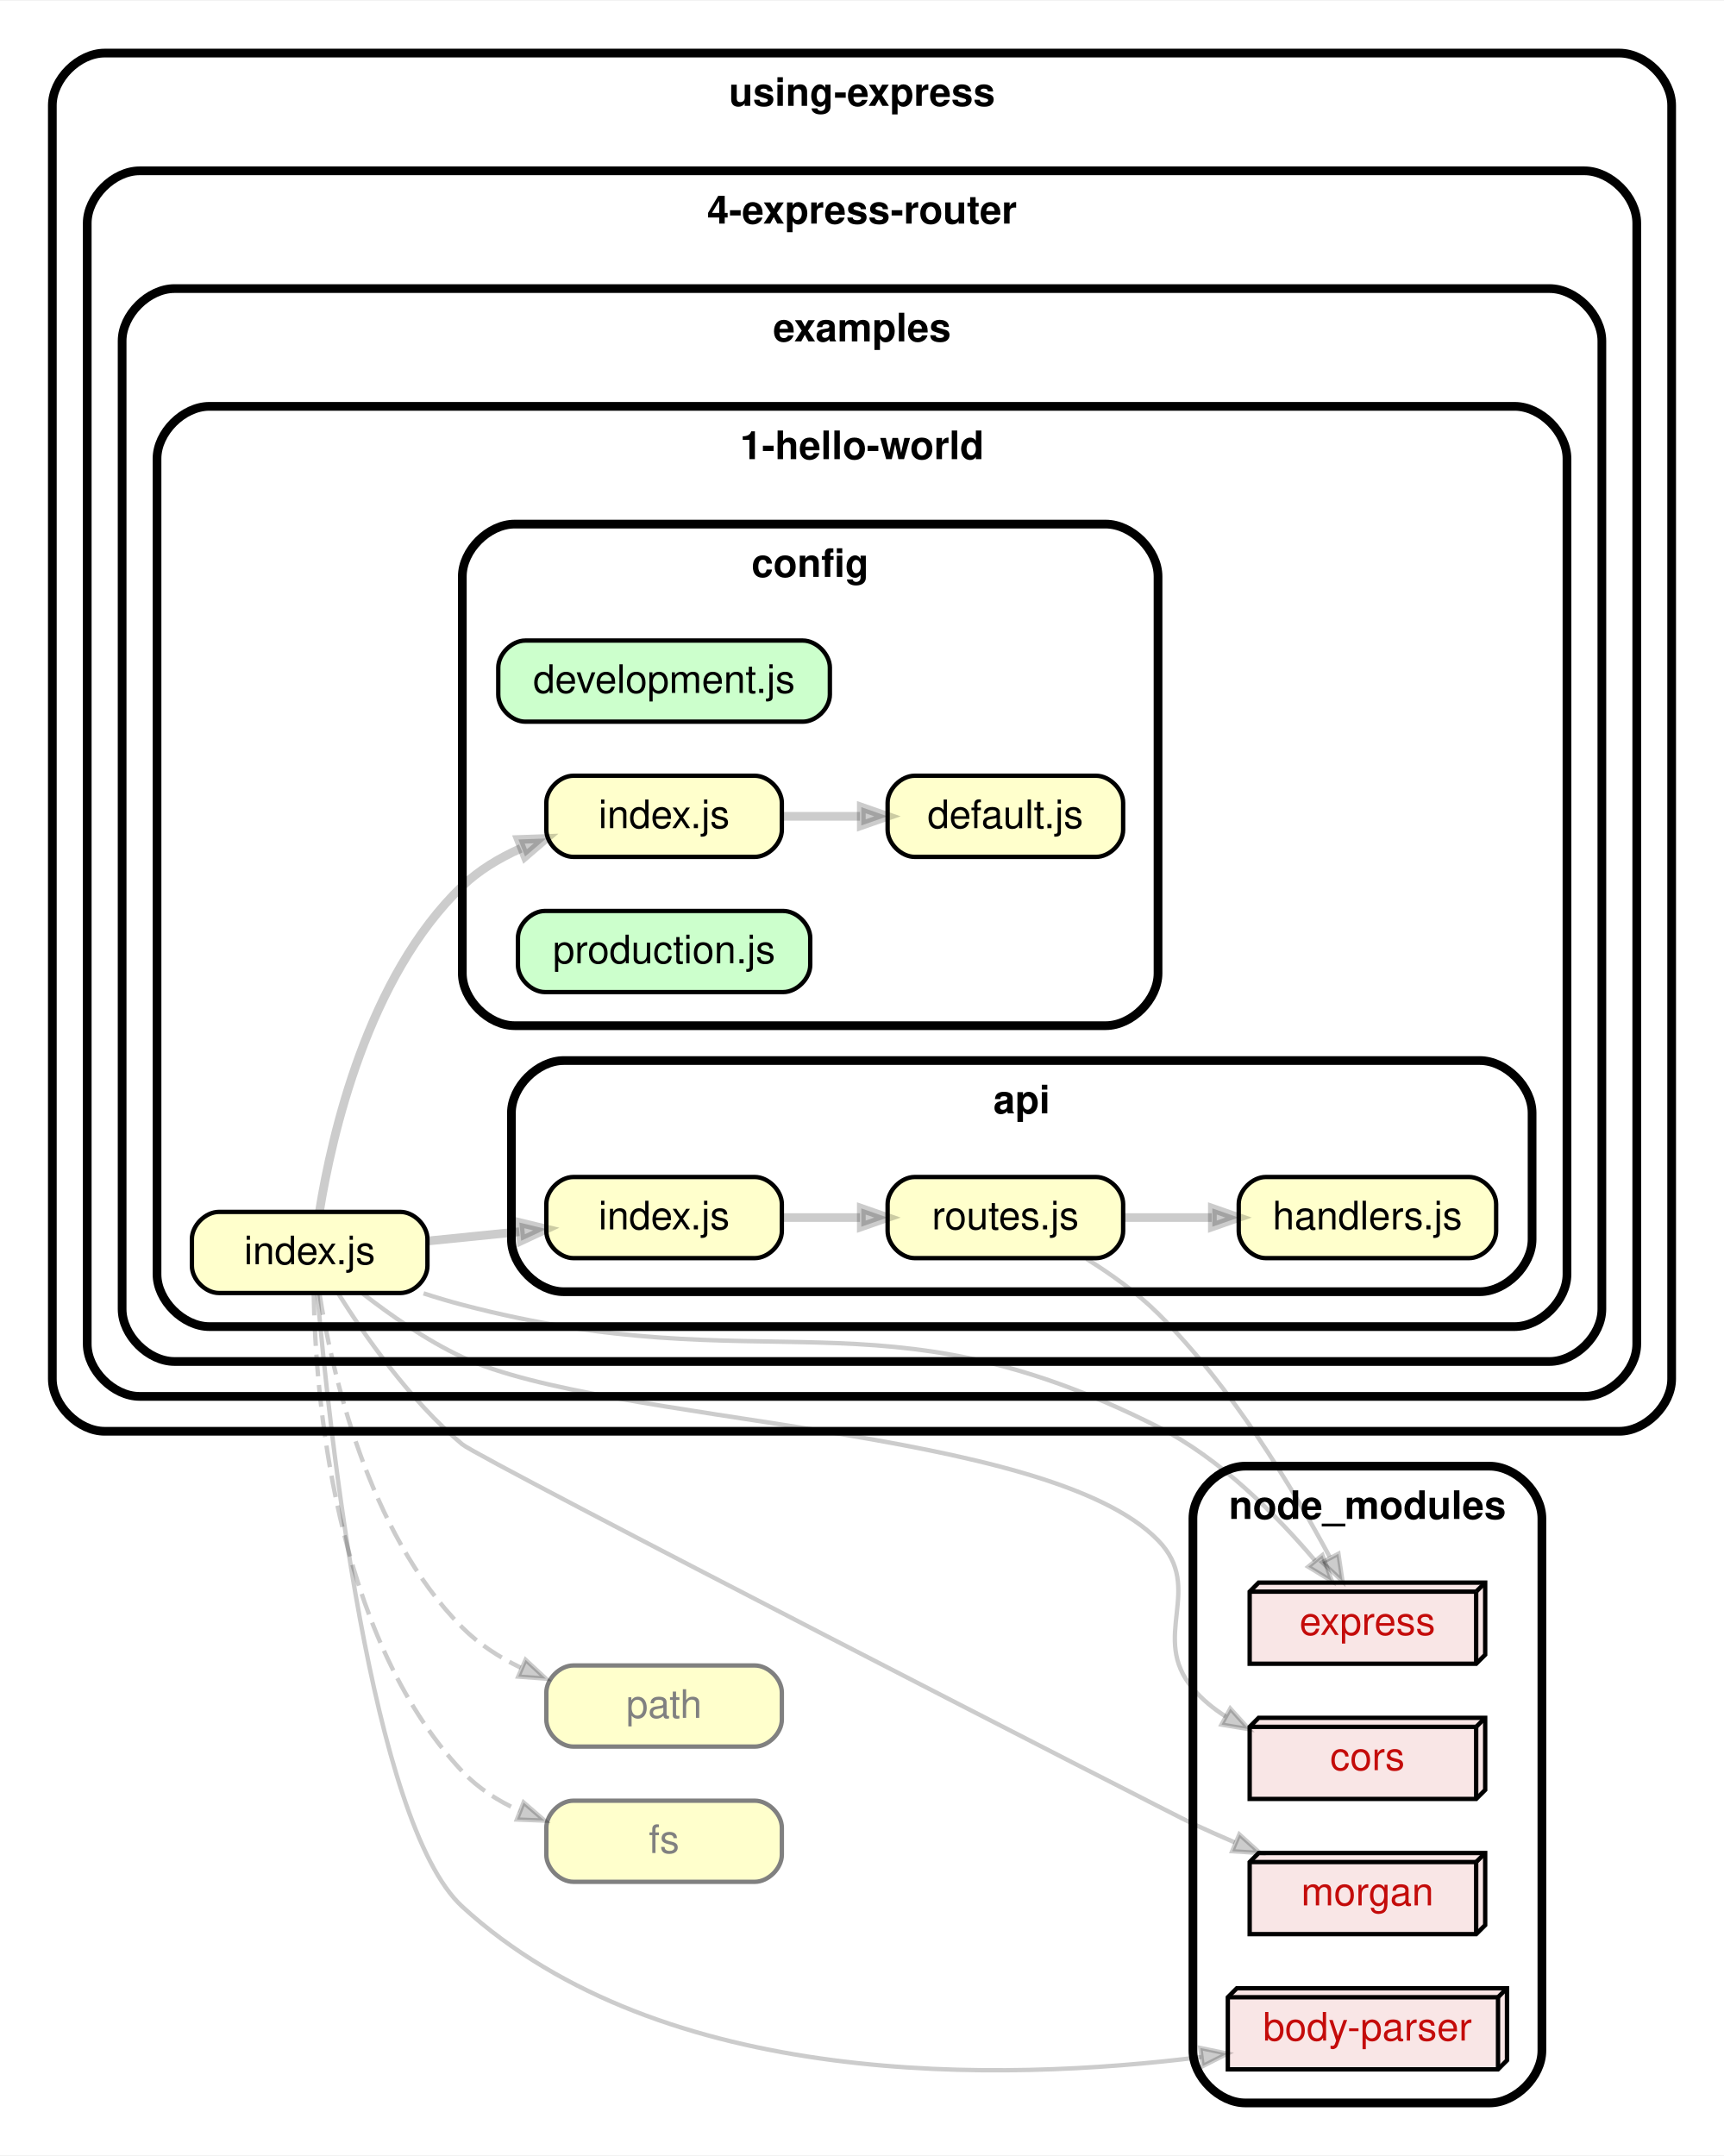
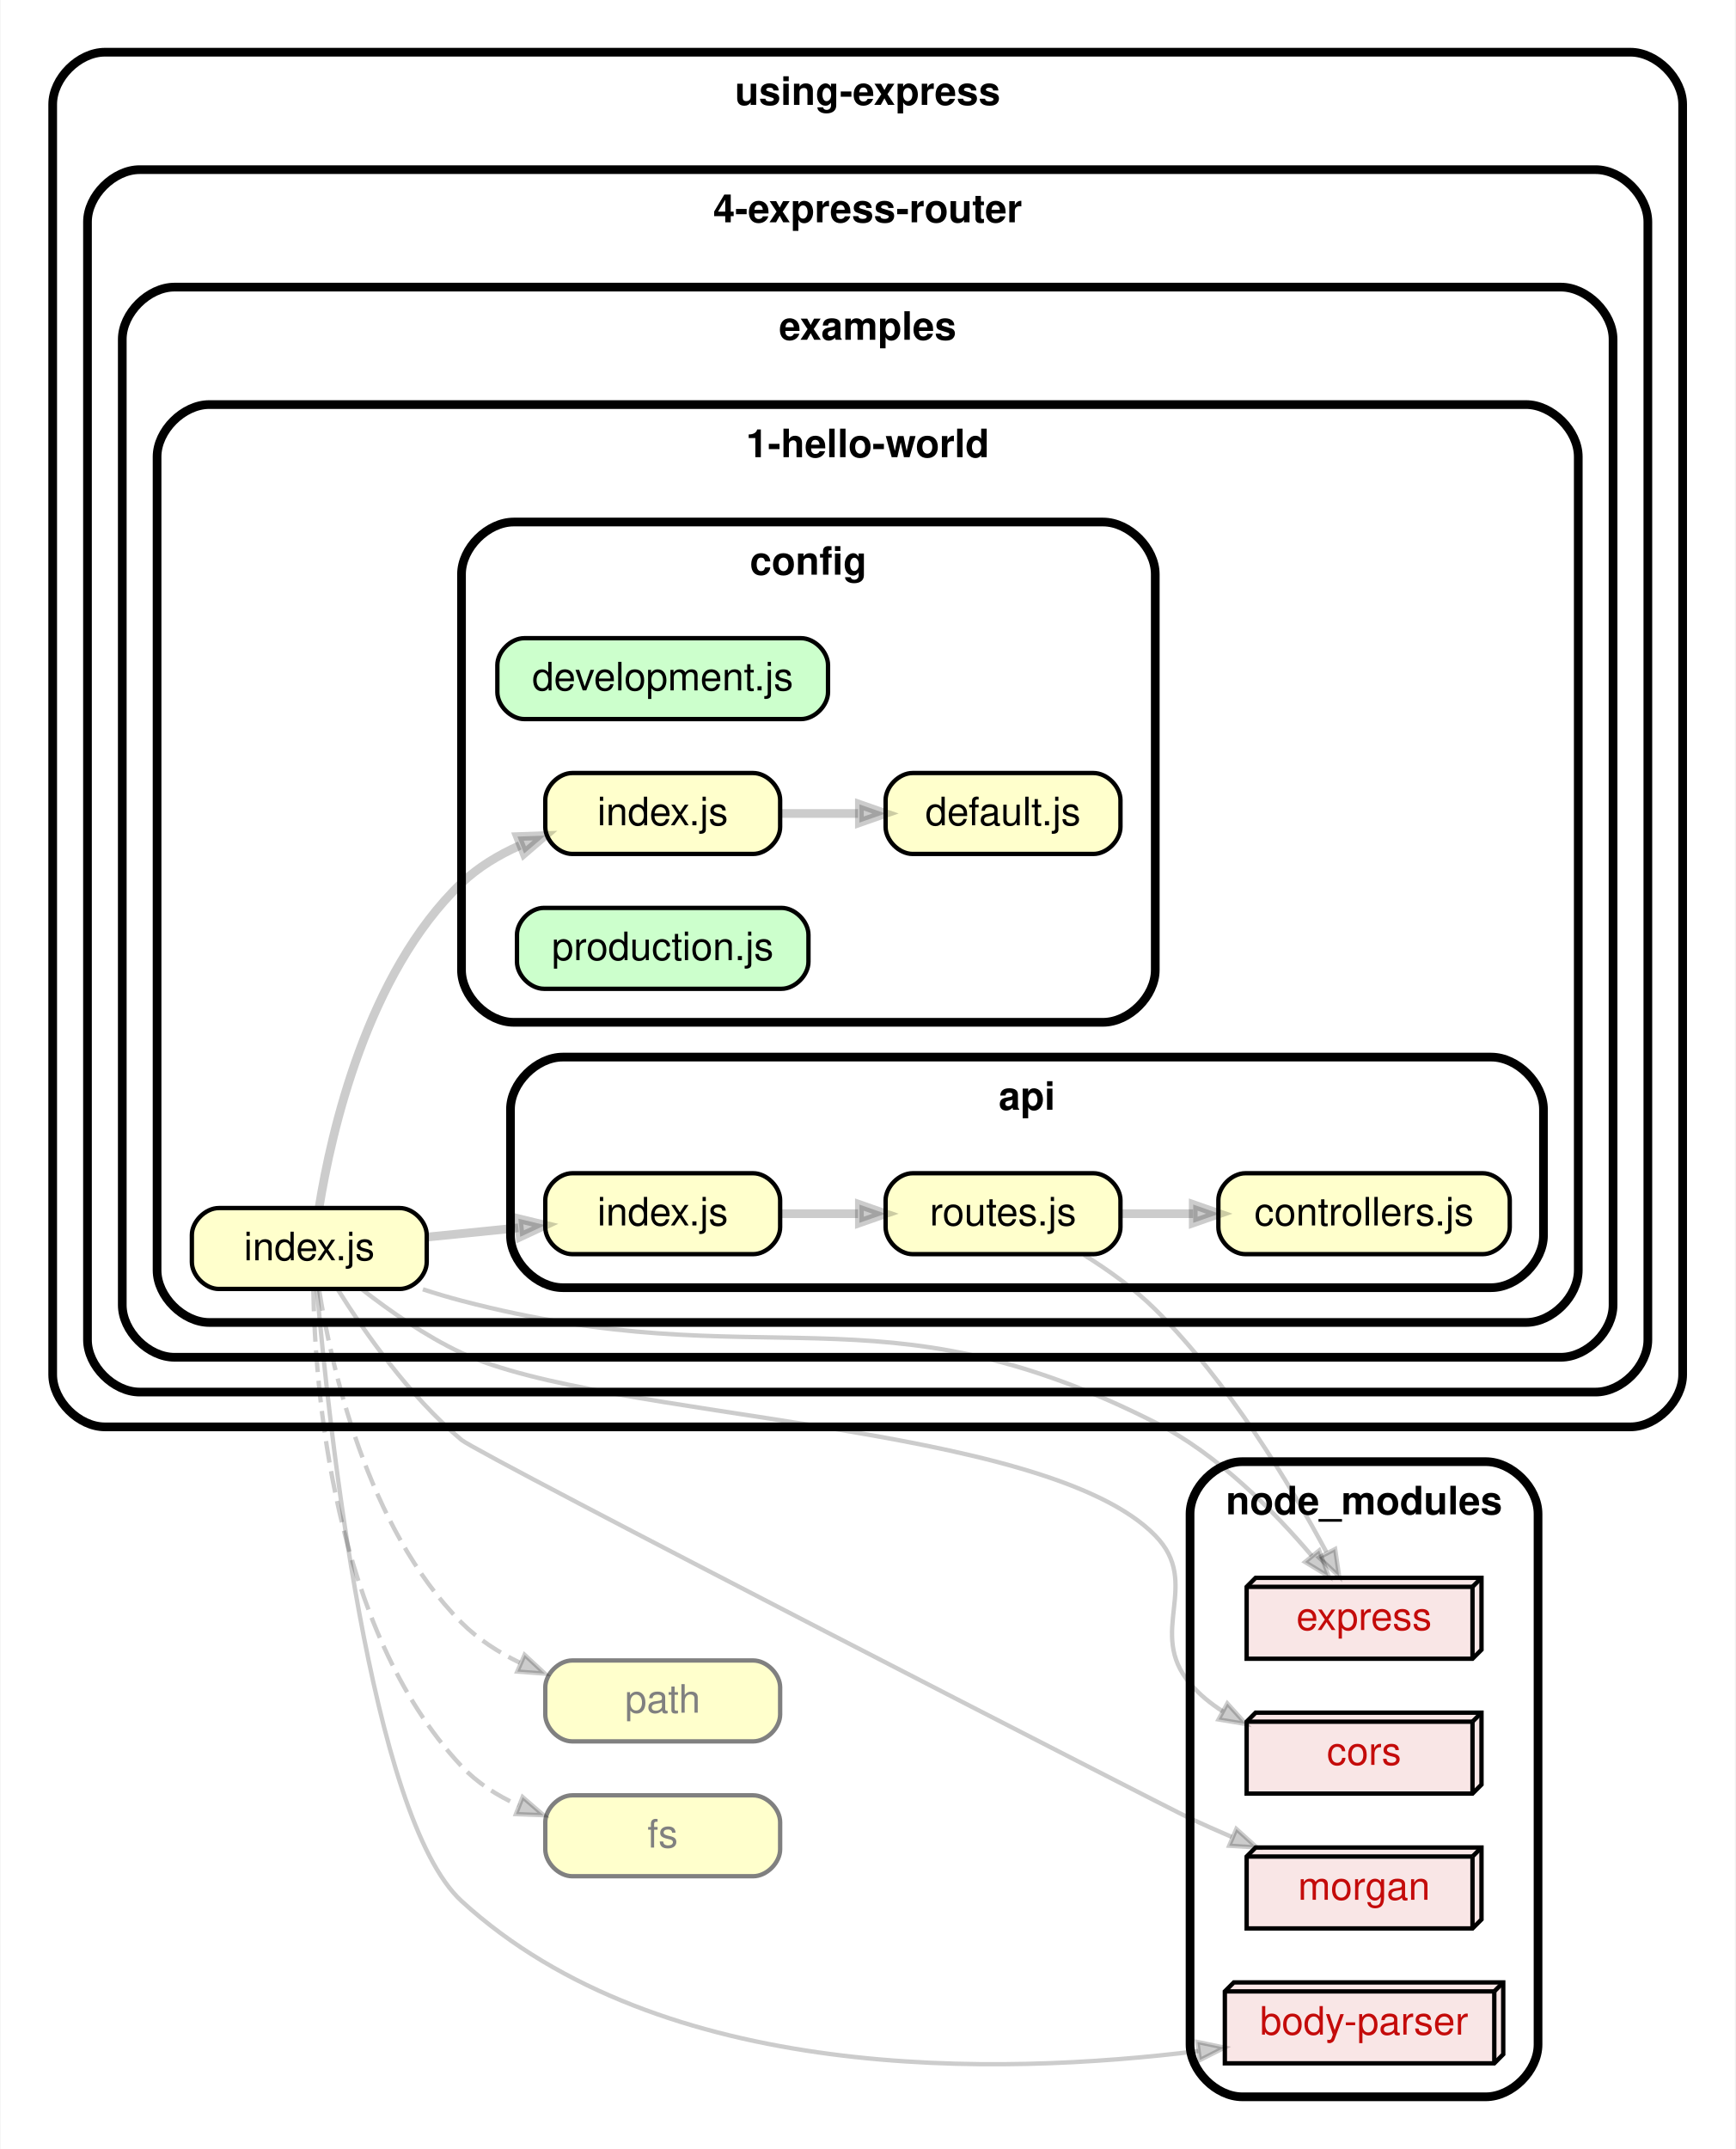
- <svg xmlns="http://www.w3.org/2000/svg" xmlns:xlink="http://www.w3.org/1999/xlink" width="395pt" height="494pt" viewBox="0.00 0.00 395.27 494.00">
+ <svg xmlns="http://www.w3.org/2000/svg" xmlns:xlink="http://www.w3.org/1999/xlink" width="399pt" height="494pt" viewBox="0.00 0.00 398.77 494.00">
  <g id="graph0" class="graph" transform="scale(1 1) rotate(0) translate(4 490)">
-     <polygon fill="white" stroke="transparent" points="-4,4 -4,-490 391.27,-490 391.27,4 -4,4" />
+     <polygon fill="white" stroke="transparent" points="-4,4 -4,-490 394.77,-490 394.77,4 -4,4" />
    <g id="clust1" class="cluster">
      <path fill="#ffffff" stroke="black" stroke-width="2" d="M281.51,-8C281.51,-8 337.52,-8 337.52,-8 343.52,-8 349.52,-14 349.52,-20 349.52,-20 349.52,-142 349.52,-142 349.52,-148 343.52,-154 337.52,-154 337.52,-154 281.51,-154 281.51,-154 275.51,-154 269.51,-148 269.51,-142 269.51,-142 269.51,-20 269.51,-20 269.51,-14 275.51,-8 281.51,-8" />
      <text text-anchor="middle" x="309.52" y="-141.9" font-family="Helvetica,sans-Serif" font-weight="bold" font-size="9.00">node_modules</text>
    </g>
    <g id="clust2" class="cluster">
-       <path fill="#ffffff" stroke="black" stroke-width="2" d="M20,-162C20,-162 367.27,-162 367.27,-162 373.27,-162 379.27,-168 379.27,-174 379.27,-174 379.27,-466 379.27,-466 379.27,-472 373.27,-478 367.27,-478 367.27,-478 20,-478 20,-478 14,-478 8,-472 8,-466 8,-466 8,-174 8,-174 8,-168 14,-162 20,-162" />
-       <text text-anchor="middle" x="193.64" y="-465.9" font-family="Helvetica,sans-Serif" font-weight="bold" font-size="9.00">using-express</text>
+       <path fill="#ffffff" stroke="black" stroke-width="2" d="M20,-162C20,-162 370.77,-162 370.77,-162 376.77,-162 382.77,-168 382.77,-174 382.77,-174 382.77,-466 382.77,-466 382.77,-472 376.77,-478 370.77,-478 370.77,-478 20,-478 20,-478 14,-478 8,-472 8,-466 8,-466 8,-174 8,-174 8,-168 14,-162 20,-162" />
+       <text text-anchor="middle" x="195.38" y="-465.9" font-family="Helvetica,sans-Serif" font-weight="bold" font-size="9.00">using-express</text>
    </g>
    <g id="clust3" class="cluster">
-       <path fill="#ffffff" stroke="black" stroke-width="2" d="M28,-170C28,-170 359.27,-170 359.27,-170 365.27,-170 371.27,-176 371.27,-182 371.27,-182 371.27,-439 371.27,-439 371.27,-445 365.27,-451 359.27,-451 359.27,-451 28,-451 28,-451 22,-451 16,-445 16,-439 16,-439 16,-182 16,-182 16,-176 22,-170 28,-170" />
-       <text text-anchor="middle" x="193.64" y="-438.9" font-family="Helvetica,sans-Serif" font-weight="bold" font-size="9.00">4-express-router</text>
+       <path fill="#ffffff" stroke="black" stroke-width="2" d="M28,-170C28,-170 362.77,-170 362.77,-170 368.77,-170 374.77,-176 374.77,-182 374.77,-182 374.77,-439 374.77,-439 374.77,-445 368.77,-451 362.77,-451 362.77,-451 28,-451 28,-451 22,-451 16,-445 16,-439 16,-439 16,-182 16,-182 16,-176 22,-170 28,-170" />
+       <text text-anchor="middle" x="195.38" y="-438.9" font-family="Helvetica,sans-Serif" font-weight="bold" font-size="9.00">4-express-router</text>
    </g>
    <g id="clust4" class="cluster">
-       <path fill="#ffffff" stroke="black" stroke-width="2" d="M36,-178C36,-178 351.27,-178 351.27,-178 357.27,-178 363.27,-184 363.27,-190 363.27,-190 363.27,-412 363.27,-412 363.27,-418 357.27,-424 351.27,-424 351.27,-424 36,-424 36,-424 30,-424 24,-418 24,-412 24,-412 24,-190 24,-190 24,-184 30,-178 36,-178" />
-       <text text-anchor="middle" x="193.64" y="-411.9" font-family="Helvetica,sans-Serif" font-weight="bold" font-size="9.00">examples</text>
+       <path fill="#ffffff" stroke="black" stroke-width="2" d="M36,-178C36,-178 354.77,-178 354.77,-178 360.77,-178 366.77,-184 366.77,-190 366.77,-190 366.77,-412 366.77,-412 366.77,-418 360.77,-424 354.77,-424 354.77,-424 36,-424 36,-424 30,-424 24,-418 24,-412 24,-412 24,-190 24,-190 24,-184 30,-178 36,-178" />
+       <text text-anchor="middle" x="195.38" y="-411.9" font-family="Helvetica,sans-Serif" font-weight="bold" font-size="9.00">examples</text>
    </g>
    <g id="clust5" class="cluster">
-       <path fill="#ffffff" stroke="black" stroke-width="2" d="M44,-186C44,-186 343.27,-186 343.27,-186 349.27,-186 355.27,-192 355.27,-198 355.27,-198 355.27,-385 355.27,-385 355.27,-391 349.27,-397 343.27,-397 343.27,-397 44,-397 44,-397 38,-397 32,-391 32,-385 32,-385 32,-198 32,-198 32,-192 38,-186 44,-186" />
-       <text text-anchor="middle" x="193.64" y="-384.9" font-family="Helvetica,sans-Serif" font-weight="bold" font-size="9.00">1-hello-world</text>
+       <path fill="#ffffff" stroke="black" stroke-width="2" d="M44,-186C44,-186 346.77,-186 346.77,-186 352.77,-186 358.77,-192 358.77,-198 358.77,-198 358.77,-385 358.77,-385 358.77,-391 352.77,-397 346.77,-397 346.77,-397 44,-397 44,-397 38,-397 32,-391 32,-385 32,-385 32,-198 32,-198 32,-192 38,-186 44,-186" />
+       <text text-anchor="middle" x="195.38" y="-384.9" font-family="Helvetica,sans-Serif" font-weight="bold" font-size="9.00">1-hello-world</text>
    </g>
    <g id="clust6" class="cluster">
-       <path fill="#ffffff" stroke="black" stroke-width="2" d="M125.26,-194C125.26,-194 335.27,-194 335.27,-194 341.27,-194 347.27,-200 347.27,-206 347.27,-206 347.27,-235 347.27,-235 347.27,-241 341.27,-247 335.27,-247 335.27,-247 125.26,-247 125.26,-247 119.26,-247 113.26,-241 113.26,-235 113.26,-235 113.26,-206 113.26,-206 113.26,-200 119.26,-194 125.26,-194" />
-       <text text-anchor="middle" x="230.26" y="-234.9" font-family="Helvetica,sans-Serif" font-weight="bold" font-size="9.00">api</text>
+       <path fill="#ffffff" stroke="black" stroke-width="2" d="M125.26,-194C125.26,-194 338.77,-194 338.77,-194 344.77,-194 350.77,-200 350.77,-206 350.77,-206 350.77,-235 350.77,-235 350.77,-241 344.77,-247 338.77,-247 338.77,-247 125.26,-247 125.26,-247 119.26,-247 113.26,-241 113.26,-235 113.26,-235 113.26,-206 113.26,-206 113.26,-200 119.26,-194 125.26,-194" />
+       <text text-anchor="middle" x="232.01" y="-234.9" font-family="Helvetica,sans-Serif" font-weight="bold" font-size="9.00">api</text>
    </g>
    <g id="clust7" class="cluster">
      <path fill="#ffffff" stroke="black" stroke-width="2" d="M114,-255C114,-255 249.51,-255 249.51,-255 255.51,-255 261.51,-261 261.51,-267 261.51,-267 261.51,-358 261.51,-358 261.51,-364 255.51,-370 249.51,-370 249.51,-370 114,-370 114,-370 108,-370 102,-364 102,-358 102,-358 102,-267 102,-267 102,-261 108,-255 114,-255" />
      <text text-anchor="middle" x="181.76" y="-357.9" font-family="Helvetica,sans-Serif" font-weight="bold" font-size="9.00">config</text>
    </g>
    <g id="node1" class="node">
      <path fill="#ffffcc" stroke="grey" d="M169.06,-77.3C169.06,-77.3 127.46,-77.3 127.46,-77.3 124.36,-77.3 121.26,-74.2 121.26,-71.1 121.26,-71.1 121.26,-64.9 121.26,-64.9 121.26,-61.8 124.36,-58.7 127.46,-58.7 127.46,-58.7 169.06,-58.7 169.06,-58.7 172.16,-58.7 175.26,-61.8 175.26,-64.9 175.26,-64.9 175.26,-71.1 175.26,-71.1 175.26,-74.2 172.16,-77.3 169.06,-77.3" />
      <text text-anchor="middle" x="148.26" y="-65.3" font-family="Helvetica,sans-Serif" font-size="9.00" fill="grey">fs</text>
    </g>
    <g id="node2" class="node">
      <g id="a_node2">
        <a xlink:href="node_modules/body-parser" xlink:title="body-parser">
          <polygon fill="#c40b0a" fill-opacity="0.102" stroke="black" points="341.52,-34.3 279.58,-34.3 277.51,-32.23 277.51,-15.7 339.46,-15.7 341.52,-17.77 341.52,-34.3" />
          <polyline fill="none" stroke="black" points="339.46,-32.23 277.51,-32.23 " />
          <polyline fill="none" stroke="black" points="339.46,-32.23 339.46,-15.7 " />
          <polyline fill="none" stroke="black" points="339.46,-32.23 341.52,-34.3 " />
          <text text-anchor="middle" x="309.52" y="-22.3" font-family="Helvetica,sans-Serif" font-size="9.00" fill="#c40b0a">body-parser</text>
        </a>
      </g>
    </g>
    <g id="node3" class="node">
      <g id="a_node3">
        <a xlink:href="node_modules/cors" xlink:title="cors">
          <polygon fill="#c40b0a" fill-opacity="0.102" stroke="black" points="336.52,-96.3 284.58,-96.3 282.52,-94.23 282.52,-77.7 334.45,-77.7 336.52,-79.77 336.52,-96.3" />
          <polyline fill="none" stroke="black" points="334.45,-94.23 282.52,-94.23 " />
          <polyline fill="none" stroke="black" points="334.45,-94.23 334.45,-77.7 " />
          <polyline fill="none" stroke="black" points="334.45,-94.23 336.52,-96.3 " />
          <text text-anchor="middle" x="309.52" y="-84.3" font-family="Helvetica,sans-Serif" font-size="9.00" fill="#c40b0a">cors</text>
        </a>
      </g>
    </g>
    <g id="node4" class="node">
      <g id="a_node4">
        <a xlink:href="node_modules/express" xlink:title="express">
          <polygon fill="#c40b0a" fill-opacity="0.102" stroke="black" points="336.52,-127.3 284.58,-127.3 282.52,-125.23 282.52,-108.7 334.45,-108.7 336.52,-110.77 336.52,-127.3" />
          <polyline fill="none" stroke="black" points="334.45,-125.23 282.52,-125.23 " />
          <polyline fill="none" stroke="black" points="334.45,-125.23 334.45,-108.7 " />
          <polyline fill="none" stroke="black" points="334.45,-125.23 336.52,-127.3 " />
          <text text-anchor="middle" x="309.52" y="-115.3" font-family="Helvetica,sans-Serif" font-size="9.00" fill="#c40b0a">express</text>
        </a>
      </g>
    </g>
    <g id="node5" class="node">
      <g id="a_node5">
        <a xlink:href="node_modules/morgan" xlink:title="morgan">
          <polygon fill="#c40b0a" fill-opacity="0.102" stroke="black" points="336.52,-65.3 284.58,-65.3 282.52,-63.23 282.52,-46.7 334.45,-46.7 336.52,-48.77 336.52,-65.3" />
          <polyline fill="none" stroke="black" points="334.45,-63.23 282.52,-63.23 " />
          <polyline fill="none" stroke="black" points="334.45,-63.23 334.45,-46.7 " />
          <polyline fill="none" stroke="black" points="334.45,-63.23 336.52,-65.3 " />
          <text text-anchor="middle" x="309.52" y="-53.3" font-family="Helvetica,sans-Serif" font-size="9.00" fill="#c40b0a">morgan</text>
        </a>
      </g>
    </g>
    <g id="node6" class="node">
      <path fill="#ffffcc" stroke="grey" d="M169.06,-108.3C169.06,-108.3 127.46,-108.3 127.46,-108.3 124.36,-108.3 121.26,-105.2 121.26,-102.1 121.26,-102.1 121.26,-95.9 121.26,-95.9 121.26,-92.8 124.36,-89.7 127.46,-89.7 127.46,-89.7 169.06,-89.7 169.06,-89.7 172.16,-89.7 175.26,-92.8 175.26,-95.9 175.26,-95.9 175.26,-102.1 175.26,-102.1 175.26,-105.2 172.16,-108.3 169.06,-108.3" />
      <text text-anchor="middle" x="148.26" y="-96.3" font-family="Helvetica,sans-Serif" font-size="9.00" fill="grey">path</text>
    </g>
    <g id="node7" class="node">
      <g id="a_node7">
-         <a xlink:href="using-express/4-express-router/examples/1-hello-world/api/handlers.js" xlink:title="handlers.js">
-           <path fill="#ffffcc" stroke="black" d="M332.83,-220.3C332.83,-220.3 286.21,-220.3 286.21,-220.3 283.11,-220.3 280.01,-217.2 280.01,-214.1 280.01,-214.1 280.01,-207.9 280.01,-207.9 280.01,-204.8 283.11,-201.7 286.21,-201.7 286.21,-201.7 332.83,-201.7 332.83,-201.7 335.93,-201.7 339.03,-204.8 339.03,-207.9 339.03,-207.9 339.03,-214.1 339.03,-214.1 339.03,-217.2 335.93,-220.3 332.83,-220.3" />
-           <text text-anchor="middle" x="309.52" y="-208.3" font-family="Helvetica,sans-Serif" font-size="9.00">handlers.js</text>
+         <a xlink:href="using-express/4-express-router/examples/1-hello-world/api/controllers.js" xlink:title="controllers.js">
+           <path fill="#ffffcc" stroke="black" d="M336.82,-220.3C336.82,-220.3 282.22,-220.3 282.22,-220.3 279.12,-220.3 276.02,-217.2 276.02,-214.1 276.02,-214.1 276.02,-207.9 276.02,-207.9 276.02,-204.8 279.12,-201.7 282.22,-201.7 282.22,-201.7 336.82,-201.7 336.82,-201.7 339.92,-201.7 343.02,-204.8 343.02,-207.9 343.02,-207.9 343.02,-214.1 343.02,-214.1 343.02,-217.2 339.92,-220.3 336.82,-220.3" />
+           <text text-anchor="middle" x="309.52" y="-208.3" font-family="Helvetica,sans-Serif" font-size="9.00">controllers.js</text>
        </a>
      </g>
    </g>
    <g id="node8" class="node">
      <g id="a_node8">
        <a xlink:href="using-express/4-express-router/examples/1-hello-world/api/index.js" xlink:title="index.js">
          <path fill="#ffffcc" stroke="black" d="M169.06,-220.3C169.06,-220.3 127.46,-220.3 127.46,-220.3 124.36,-220.3 121.26,-217.2 121.26,-214.1 121.26,-214.1 121.26,-207.9 121.26,-207.9 121.26,-204.8 124.36,-201.7 127.46,-201.7 127.46,-201.7 169.06,-201.7 169.06,-201.7 172.16,-201.7 175.26,-204.8 175.26,-207.9 175.26,-207.9 175.26,-214.1 175.26,-214.1 175.26,-217.2 172.16,-220.3 169.06,-220.3" />
          <text text-anchor="middle" x="148.26" y="-208.3" font-family="Helvetica,sans-Serif" font-size="9.00">index.js</text>
        </a>
      </g>
    </g>
    <g id="node9" class="node">
      <g id="a_node9">
        <a xlink:href="using-express/4-express-router/examples/1-hello-world/api/routes.js" xlink:title="routes.js">
          <path fill="#ffffcc" stroke="black" d="M247.31,-220.3C247.31,-220.3 205.71,-220.3 205.71,-220.3 202.61,-220.3 199.51,-217.2 199.51,-214.1 199.51,-214.1 199.51,-207.9 199.51,-207.9 199.51,-204.8 202.61,-201.7 205.71,-201.7 205.71,-201.7 247.31,-201.7 247.31,-201.7 250.41,-201.7 253.51,-204.8 253.51,-207.9 253.51,-207.9 253.51,-214.1 253.51,-214.1 253.51,-217.2 250.41,-220.3 247.31,-220.3" />
          <text text-anchor="middle" x="226.51" y="-208.3" font-family="Helvetica,sans-Serif" font-size="9.00">routes.js</text>
        </a>
      </g>
    </g>
    <g id="edge1" class="edge">
      <path fill="none" stroke="#000000" stroke-width="2" stroke-opacity="0.2" d="M175.5,-211C181.2,-211 187.28,-211 193.18,-211" />
      <polygon fill="#000000" fill-opacity="0.2" stroke="#000000" stroke-width="2" stroke-opacity="0.2" points="193.48,-213.1 199.48,-211 193.48,-208.9 193.48,-213.1" />
    </g>
    <g id="edge3" class="edge">
      <path fill="none" stroke="#000000" stroke-opacity="0.2" d="M245.13,-201.52C250.74,-198.03 256.72,-193.75 261.51,-189 278.4,-172.29 292.6,-148.59 300.84,-133.25" />
      <polygon fill="#000000" fill-opacity="0.2" stroke="#000000" stroke-opacity="0.2" points="302.87,-133.91 303.8,-127.62 299.15,-131.96 302.87,-133.91" />
    </g>
    <g id="edge2" class="edge">
-       <path fill="none" stroke="#000000" stroke-width="2" stroke-opacity="0.2" d="M253.59,-211C260.03,-211 267.04,-211 273.82,-211" />
-       <polygon fill="#000000" fill-opacity="0.2" stroke="#000000" stroke-width="2" stroke-opacity="0.2" points="273.97,-213.1 279.97,-211 273.97,-208.9 273.97,-213.1" />
+       <path fill="none" stroke="#000000" stroke-width="2" stroke-opacity="0.2" d="M253.59,-211C258.89,-211 264.57,-211 270.19,-211" />
+       <polygon fill="#000000" fill-opacity="0.2" stroke="#000000" stroke-width="2" stroke-opacity="0.2" points="270.24,-213.1 276.24,-211 270.24,-208.9 270.24,-213.1" />
    </g>
    <g id="node10" class="node">
      <g id="a_node10">
        <a xlink:href="using-express/4-express-router/examples/1-hello-world/config/default.js" xlink:title="default.js">
          <path fill="#ffffcc" stroke="black" d="M247.31,-312.3C247.31,-312.3 205.71,-312.3 205.71,-312.3 202.61,-312.3 199.51,-309.2 199.51,-306.1 199.51,-306.1 199.51,-299.9 199.51,-299.9 199.51,-296.8 202.61,-293.7 205.71,-293.7 205.71,-293.7 247.31,-293.7 247.31,-293.7 250.41,-293.7 253.51,-296.8 253.51,-299.9 253.51,-299.9 253.51,-306.1 253.51,-306.1 253.51,-309.2 250.41,-312.3 247.31,-312.3" />
          <text text-anchor="middle" x="226.51" y="-300.3" font-family="Helvetica,sans-Serif" font-size="9.00">default.js</text>
        </a>
      </g>
    </g>
    <g id="node11" class="node">
      <g id="a_node11">
        <a xlink:href="using-express/4-express-router/examples/1-hello-world/config/development.js" xlink:title="development.js">
          <path fill="#ccffcc" stroke="black" d="M180.07,-343.3C180.07,-343.3 116.44,-343.3 116.44,-343.3 113.34,-343.3 110.24,-340.2 110.24,-337.1 110.24,-337.1 110.24,-330.9 110.24,-330.9 110.24,-327.8 113.34,-324.7 116.44,-324.7 116.44,-324.7 180.07,-324.7 180.07,-324.7 183.17,-324.7 186.27,-327.8 186.27,-330.9 186.27,-330.9 186.27,-337.1 186.27,-337.1 186.27,-340.2 183.17,-343.3 180.07,-343.3" />
          <text text-anchor="middle" x="148.26" y="-331.3" font-family="Helvetica,sans-Serif" font-size="9.00">development.js</text>
        </a>
      </g>
    </g>
    <g id="node12" class="node">
      <g id="a_node12">
        <a xlink:href="using-express/4-express-router/examples/1-hello-world/config/index.js" xlink:title="index.js">
          <path fill="#ffffcc" stroke="black" d="M169.06,-312.3C169.06,-312.3 127.46,-312.3 127.46,-312.3 124.36,-312.3 121.26,-309.2 121.26,-306.1 121.26,-306.1 121.26,-299.9 121.26,-299.9 121.26,-296.8 124.36,-293.7 127.46,-293.7 127.46,-293.7 169.06,-293.7 169.06,-293.7 172.16,-293.7 175.26,-296.8 175.26,-299.9 175.26,-299.9 175.26,-306.1 175.26,-306.1 175.26,-309.2 172.16,-312.3 169.06,-312.3" />
          <text text-anchor="middle" x="148.26" y="-300.3" font-family="Helvetica,sans-Serif" font-size="9.00">index.js</text>
        </a>
      </g>
    </g>
    <g id="edge4" class="edge">
      <path fill="none" stroke="#000000" stroke-width="2" stroke-opacity="0.2" d="M175.5,-303C181.2,-303 187.28,-303 193.18,-303" />
      <polygon fill="#000000" fill-opacity="0.2" stroke="#000000" stroke-width="2" stroke-opacity="0.2" points="193.48,-305.1 199.48,-303 193.48,-300.9 193.48,-305.1" />
    </g>
    <g id="node13" class="node">
      <g id="a_node13">
        <a xlink:href="using-express/4-express-router/examples/1-hello-world/config/production.js" xlink:title="production.js">
          <path fill="#ccffcc" stroke="black" d="M175.57,-281.3C175.57,-281.3 120.95,-281.3 120.95,-281.3 117.85,-281.3 114.75,-278.2 114.75,-275.1 114.75,-275.1 114.75,-268.9 114.75,-268.9 114.75,-265.8 117.85,-262.7 120.95,-262.7 120.95,-262.7 175.57,-262.7 175.57,-262.7 178.67,-262.7 181.77,-265.8 181.77,-268.9 181.77,-268.9 181.77,-275.1 181.77,-275.1 181.77,-278.2 178.67,-281.3 175.57,-281.3" />
          <text text-anchor="middle" x="148.26" y="-269.3" font-family="Helvetica,sans-Serif" font-size="9.00">production.js</text>
        </a>
      </g>
    </g>
    <g id="node14" class="node">
      <g id="a_node14">
        <a xlink:href="using-express/4-express-router/examples/1-hello-world/index.js" xlink:title="index.js">
          <path fill="#ffffcc" stroke="black" d="M87.8,-212.3C87.8,-212.3 46.2,-212.3 46.2,-212.3 43.1,-212.3 40,-209.2 40,-206.1 40,-206.1 40,-199.9 40,-199.9 40,-196.8 43.1,-193.7 46.2,-193.7 46.2,-193.7 87.8,-193.7 87.8,-193.7 90.9,-193.7 94,-196.8 94,-199.9 94,-199.9 94,-206.1 94,-206.1 94,-209.2 90.9,-212.3 87.8,-212.3" />
          <text text-anchor="middle" x="67" y="-200.3" font-family="Helvetica,sans-Serif" font-size="9.00">index.js</text>
        </a>
      </g>
    </g>
    <g id="edge10" class="edge">
      <path fill="none" stroke="#000000" stroke-dasharray="5,2" stroke-opacity="0.2" d="M67.93,-193.57C68.29,-171.43 72.27,-115.62 102,-84 105.61,-80.16 110.2,-77.24 115.06,-75.02" />
      <polygon fill="#000000" fill-opacity="0.2" stroke="#000000" stroke-opacity="0.2" points="116.05,-76.89 120.86,-72.73 114.51,-72.98 116.05,-76.89" />
    </g>
    <g id="edge7" class="edge">
      <path fill="none" stroke="#000000" stroke-opacity="0.2" d="M68.78,-193.35C71.42,-163.29 81.02,-72.2 102,-53 147.97,-10.91 225.59,-12.79 271.44,-18.52" />
      <polygon fill="#000000" fill-opacity="0.2" stroke="#000000" stroke-opacity="0.2" points="271.2,-20.6 277.42,-19.31 271.75,-16.44 271.2,-20.6" />
    </g>
    <g id="edge8" class="edge">
      <path fill="none" stroke="#000000" stroke-opacity="0.2" d="M79.01,-193.69C85.38,-188.72 93.75,-182.85 102,-179 135.23,-163.52 235.94,-163.26 261.51,-137 272.35,-125.88 259.44,-114.81 269.51,-103 271.65,-100.49 274.24,-98.38 277.06,-96.58" />
      <polygon fill="#000000" fill-opacity="0.2" stroke="#000000" stroke-opacity="0.2" points="278.08,-98.42 282.34,-93.7 276.06,-94.74 278.08,-98.42" />
    </g>
    <g id="edge9" class="edge">
      <path fill="none" stroke="#000000" stroke-opacity="0.2" d="M93.11,-193.62C96.08,-192.66 99.09,-191.76 102,-191 171.62,-172.74 197.3,-195.51 261.51,-163 275.89,-155.72 288.84,-142.58 297.49,-132.37" />
      <polygon fill="#000000" fill-opacity="0.2" stroke="#000000" stroke-opacity="0.2" points="299.2,-133.6 301.38,-127.63 295.95,-130.94 299.2,-133.6" />
    </g>
    <g id="edge11" class="edge">
      <path fill="none" stroke="#000000" stroke-opacity="0.2" d="M73.53,-193.62C79.57,-183.98 90,-169.03 102,-159 106.02,-155.64 264.76,-74.21 269.51,-72 272.59,-70.58 275.82,-69.14 279.06,-67.75" />
      <polygon fill="#000000" fill-opacity="0.2" stroke="#000000" stroke-opacity="0.2" points="280.15,-69.57 284.86,-65.31 278.51,-65.71 280.15,-69.57" />
    </g>
    <g id="edge12" class="edge">
      <path fill="none" stroke="#000000" stroke-dasharray="5,2" stroke-opacity="0.2" d="M69.23,-193.65C71.99,-176.28 80.23,-138.82 102,-117 105.78,-113.21 110.45,-110.2 115.35,-107.81" />
      <polygon fill="#000000" fill-opacity="0.2" stroke="#000000" stroke-opacity="0.2" points="116.5,-109.6 121.16,-105.28 114.82,-105.75 116.5,-109.6" />
    </g>
    <g id="edge5" class="edge">
      <path fill="none" stroke="#000000" stroke-width="2" stroke-opacity="0.2" d="M94.39,-205.66C101.01,-206.33 108.19,-207.06 115.06,-207.75" />
      <polygon fill="#000000" fill-opacity="0.2" stroke="#000000" stroke-width="2" stroke-opacity="0.2" points="115.07,-209.86 121.25,-208.37 115.49,-205.68 115.07,-209.86" />
    </g>
    <g id="edge6" class="edge">
      <path fill="none" stroke="#000000" stroke-width="2" stroke-opacity="0.2" d="M69.26,-212.48C72.04,-229.7 80.28,-266.23 102,-287 105.81,-290.64 110.5,-293.46 115.4,-295.64" />
      <polygon fill="#000000" fill-opacity="0.2" stroke="#000000" stroke-width="2" stroke-opacity="0.2" points="114.86,-297.69 121.21,-297.92 116.39,-293.78 114.86,-297.69" />
    </g>
  </g>
</svg>
